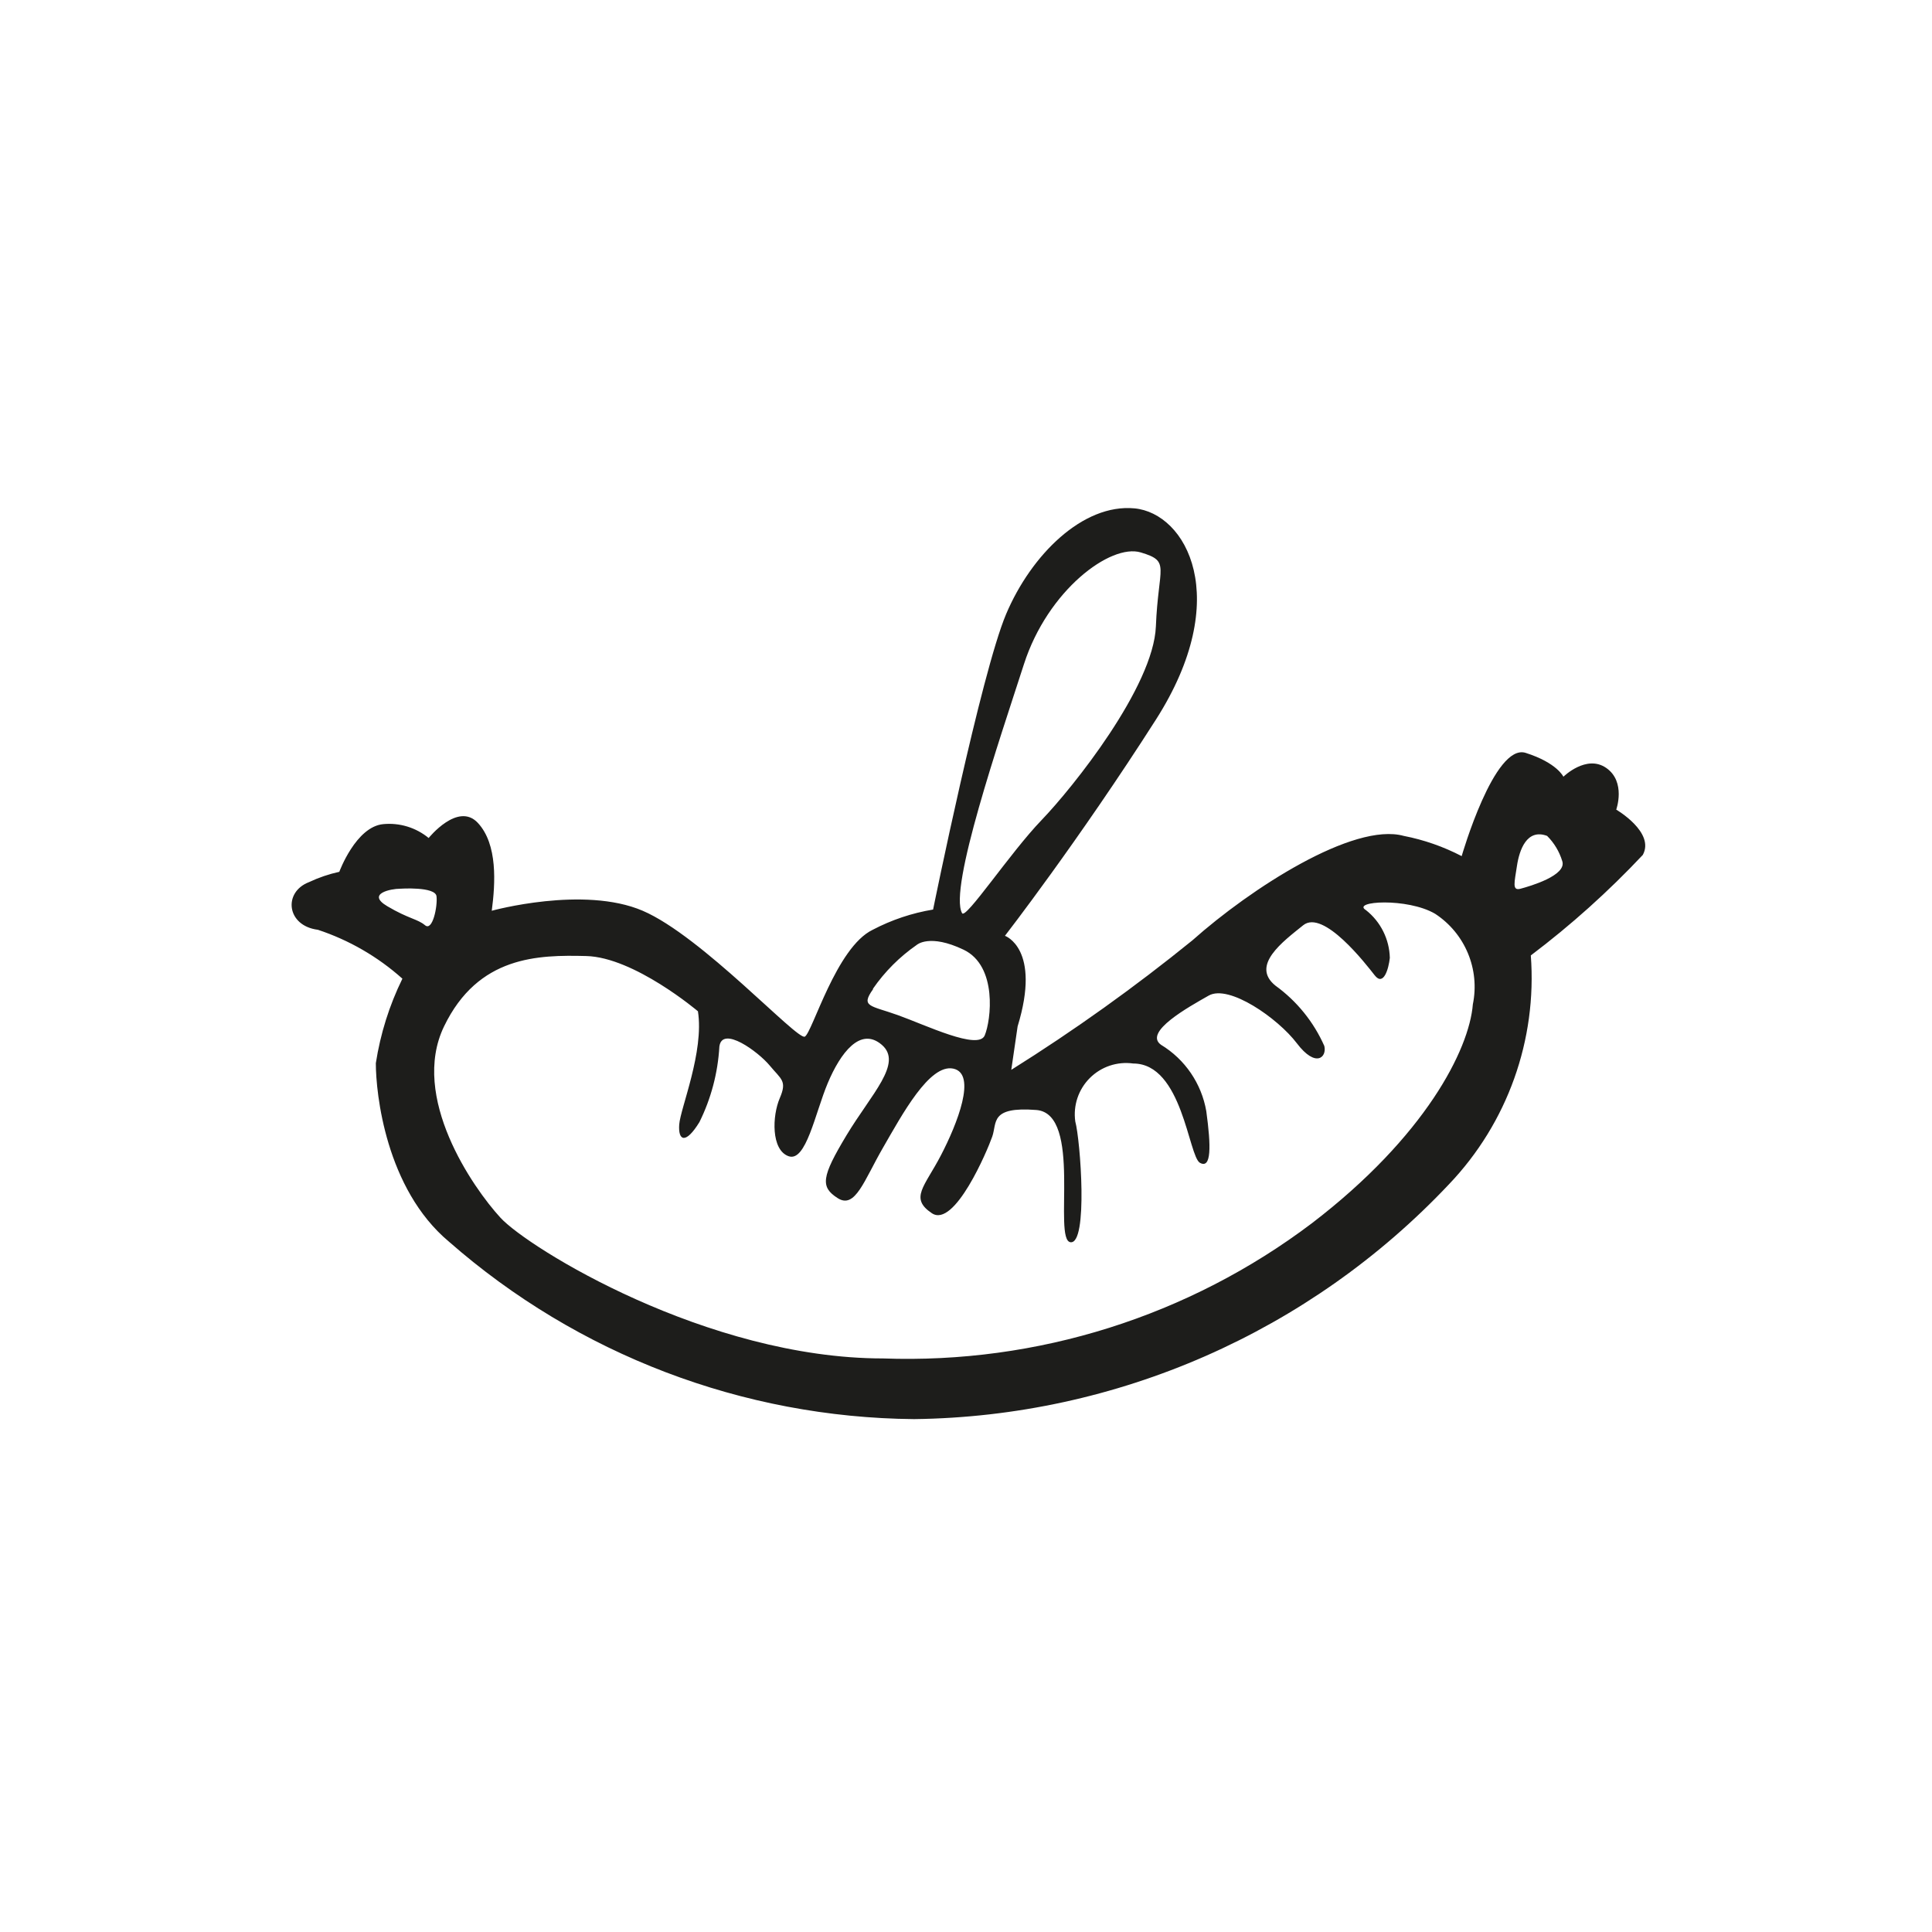
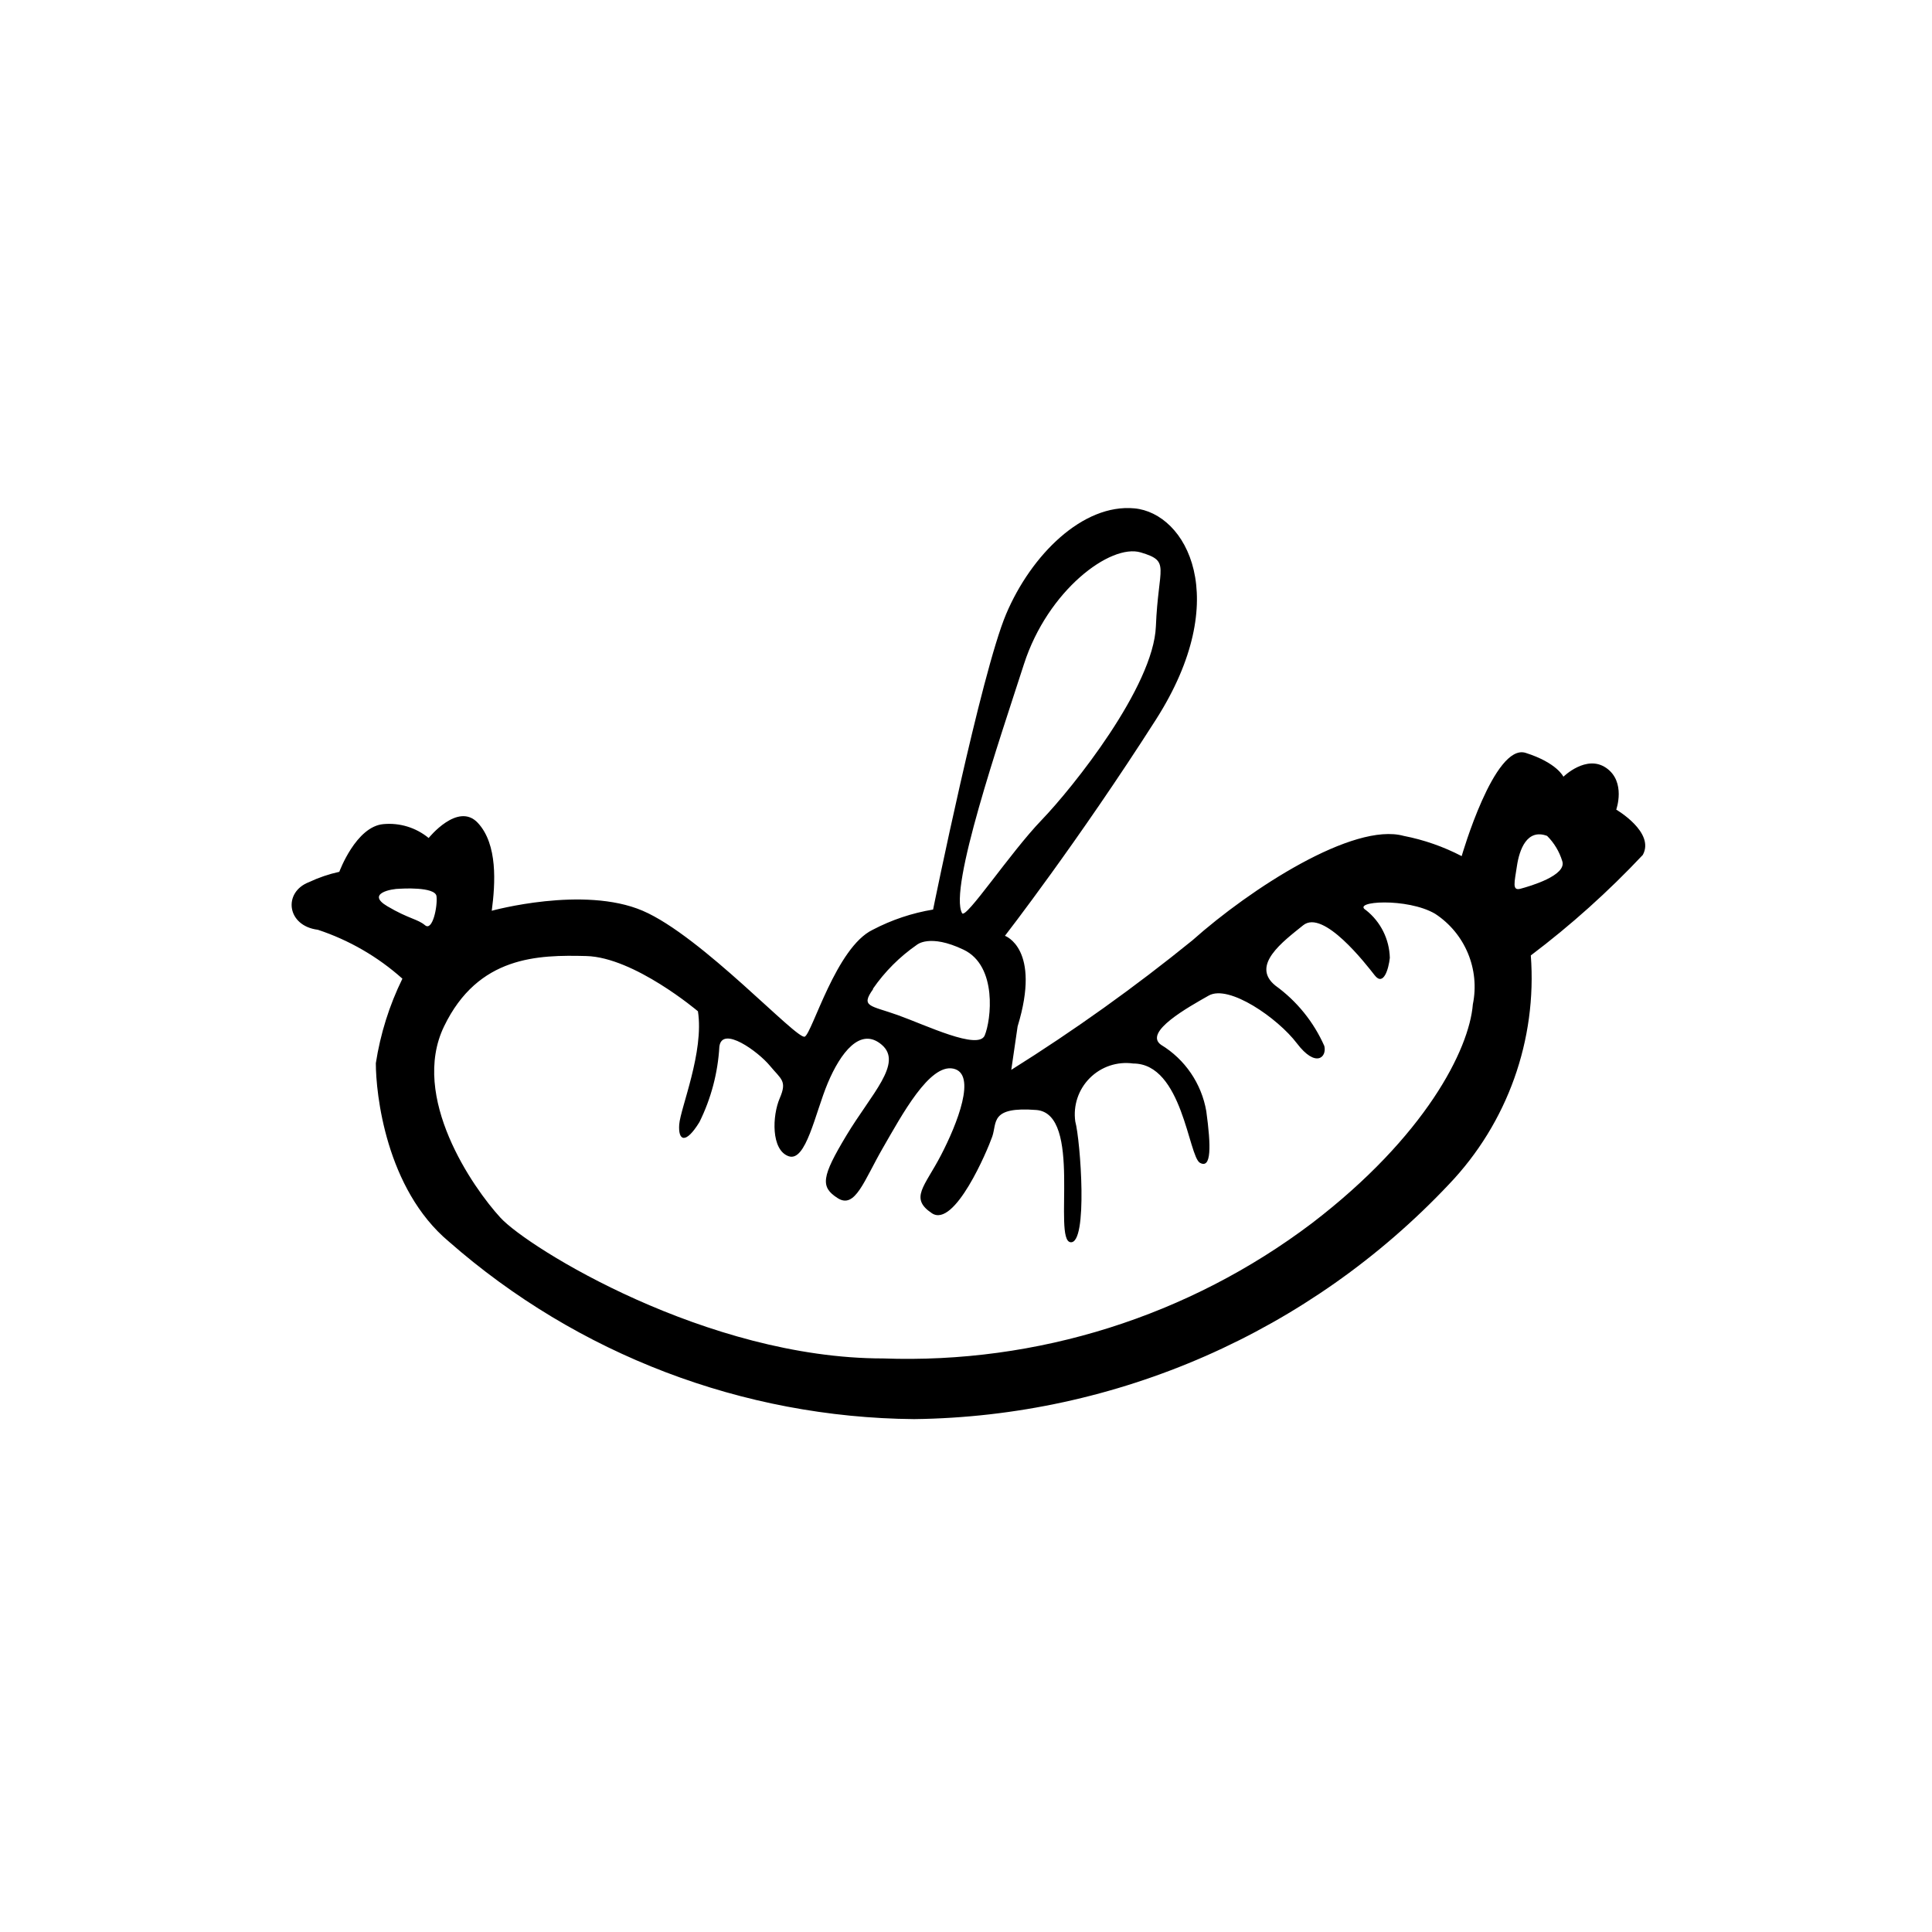
- <svg xmlns="http://www.w3.org/2000/svg" height="64" viewBox="0 0 64 64" width="64">
-   <path d="m53.54 26.82s.33-.92-.33-1.38-1.42.29-1.42.29-.21-.46-1.25-.79-2.12 3.42-2.12 3.42a7.11 7.11 0 0 0 -1.92-.67c-1.67-.46-5.08 1.75-7 3.46a60.53 60.53 0 0 1 -6 4.29l.21-1.44c.79-2.58-.42-3-.42-3s2.42-3.12 5-7.16 1-6.84-.71-7-3.42 1.54-4.25 3.5-2.42 9.79-2.42 9.79a6.63 6.63 0 0 0 -2 .67c-1.21.58-2 3.41-2.25 3.54s-3.41-3.33-5.37-4.17-5 0-5 0c.12-.91.2-2.2-.46-2.91s-1.63.5-1.63.5a2.06 2.06 0 0 0 -1.5-.46c-.91.08-1.46 1.58-1.46 1.58a4.7 4.7 0 0 0 -1 .34c-.87.33-.75 1.45.29 1.58a7.94 7.94 0 0 1 2.8 1.62 9.74 9.74 0 0 0 -.88 2.8c0 1 .33 4.16 2.42 5.91a23.69 23.69 0 0 0 15.41 5.88 24.77 24.77 0 0 0 17.72-7.78 9.9 9.9 0 0 0 2.71-7.58 29.45 29.45 0 0 0 3.71-3.33c.41-.75-.88-1.5-.88-1.5zm-19.62-4.82c.79-2.45 2.87-4 3.87-3.7s.58.45.5 2.45-2.75 5.34-3.79 6.42-2.51 3.3-2.63 3.08c-.45-.81 1.25-5.77 2.05-8.25zm-5 10.75a5.75 5.75 0 0 1 1.45-1.45s.42-.38 1.55.16.91 2.34.7 2.84-1.95-.34-2.87-.67-1.25-.27-.83-.86zm-14.84-2.1c-.25-.21-.54-.21-1.25-.63s.13-.58.42-.58c0 0 1.17-.08 1.21.25s-.13 1.17-.38.96zm29.38 9.87a22.23 22.23 0 0 1 -14.21 4.48c-5.83 0-11.75-3.66-12.67-4.66s-3-4-1.87-6.34 3.12-2.37 4.71-2.33 3.7 1.83 3.7 1.83c.21 1.34-.58 3.21-.62 3.75s.21.67.67-.08a6.47 6.47 0 0 0 .66-2.5c.09-.71 1.29.17 1.67.63s.58.5.33 1.08-.29 1.71.29 1.92.88-1.42 1.3-2.42 1.08-1.88 1.79-1.27-.34 1.62-1.17 3-.87 1.71-.29 2.08.87-.58 1.5-1.67 1.54-2.79 2.33-2.62.13 1.83-.41 2.87-1.05 1.42-.3 1.92 1.84-2.08 2-2.54-.08-1 1.46-.88.54 4.3 1.13 4.38.33-3.38.16-4a1.7 1.7 0 0 1 1.92-1.92c1.63 0 1.83 3.08 2.21 3.29s.37-.54.21-1.71a3.21 3.21 0 0 0 -1.5-2.2c-.59-.42.91-1.25 1.58-1.63s2.29.75 2.92 1.58 1 .46.91.09a4.92 4.92 0 0 0 -1.62-2c-.83-.67.25-1.46.92-2s2.08 1.29 2.37 1.66.46-.21.5-.58a2.08 2.08 0 0 0 -.79-1.58c-.5-.3 1.37-.42 2.29.12a2.89 2.89 0 0 1 1.25 3c-.12 1.5-1.58 4.38-5.33 7.25zm6.91-11.08c-.29.08-.2-.21-.12-.75s.33-1.25 1-1a2 2 0 0 1 .5.83c.17.48-1.08.84-1.38.92z" fill="#1d1d1b" />
+ <svg xmlns="http://www.w3.org/2000/svg" height="64" viewBox="0 0 64 64">
+   <path d="m53.54 26.82s.33-.92-.33-1.38-1.42.29-1.42.29-.21-.46-1.25-.79-2.12 3.42-2.12 3.42a7.11 7.11 0 0 0 -1.92-.67c-1.67-.46-5.08 1.75-7 3.46a60.53 60.53 0 0 1 -6 4.29l.21-1.44c.79-2.58-.42-3-.42-3s2.42-3.12 5-7.16 1-6.84-.71-7-3.42 1.54-4.25 3.5-2.42 9.79-2.42 9.79a6.63 6.63 0 0 0 -2 .67c-1.21.58-2 3.41-2.25 3.54s-3.41-3.33-5.37-4.17-5 0-5 0c.12-.91.2-2.2-.46-2.91s-1.63.5-1.63.5a2.06 2.06 0 0 0 -1.5-.46c-.91.08-1.46 1.58-1.46 1.58a4.7 4.7 0 0 0 -1 .34c-.87.33-.75 1.45.29 1.58a7.94 7.94 0 0 1 2.8 1.62 9.74 9.74 0 0 0 -.88 2.8c0 1 .33 4.16 2.42 5.91a23.69 23.69 0 0 0 15.41 5.88 24.77 24.77 0 0 0 17.72-7.78 9.9 9.9 0 0 0 2.71-7.58 29.45 29.45 0 0 0 3.71-3.33c.41-.75-.88-1.5-.88-1.5zm-19.62-4.82c.79-2.45 2.87-4 3.87-3.7s.58.45.5 2.45-2.75 5.34-3.79 6.42-2.51 3.3-2.63 3.08c-.45-.81 1.25-5.77 2.05-8.25zm-5 10.75a5.75 5.75 0 0 1 1.45-1.45s.42-.38 1.55.16.91 2.34.7 2.84-1.95-.34-2.87-.67-1.25-.27-.83-.86zm-14.84-2.1c-.25-.21-.54-.21-1.25-.63s.13-.58.42-.58c0 0 1.17-.08 1.21.25s-.13 1.17-.38.96zm29.38 9.87a22.23 22.23 0 0 1 -14.21 4.48c-5.83 0-11.75-3.66-12.67-4.66s-3-4-1.87-6.34 3.12-2.37 4.71-2.33 3.7 1.83 3.7 1.83c.21 1.34-.58 3.21-.62 3.75s.21.67.67-.08a6.47 6.47 0 0 0 .66-2.5c.09-.71 1.29.17 1.67.63s.58.5.33 1.08-.29 1.71.29 1.92.88-1.42 1.3-2.42 1.08-1.88 1.79-1.27-.34 1.62-1.17 3-.87 1.71-.29 2.08.87-.58 1.5-1.67 1.54-2.79 2.33-2.62.13 1.83-.41 2.87-1.05 1.42-.3 1.92 1.84-2.08 2-2.54-.08-1 1.46-.88.54 4.3 1.13 4.38.33-3.38.16-4a1.7 1.7 0 0 1 1.92-1.92c1.63 0 1.83 3.08 2.21 3.29s.37-.54.21-1.71a3.21 3.21 0 0 0 -1.5-2.2c-.59-.42.91-1.25 1.58-1.63s2.29.75 2.92 1.58 1 .46.91.09a4.92 4.92 0 0 0 -1.62-2c-.83-.67.25-1.46.92-2s2.08 1.29 2.37 1.66.46-.21.5-.58a2.08 2.08 0 0 0 -.79-1.58c-.5-.3 1.37-.42 2.29.12a2.89 2.89 0 0 1 1.25 3c-.12 1.5-1.58 4.38-5.33 7.25zm6.91-11.08c-.29.08-.2-.21-.12-.75s.33-1.25 1-1a2 2 0 0 1 .5.83c.17.48-1.08.84-1.38.92z" />
</svg>
